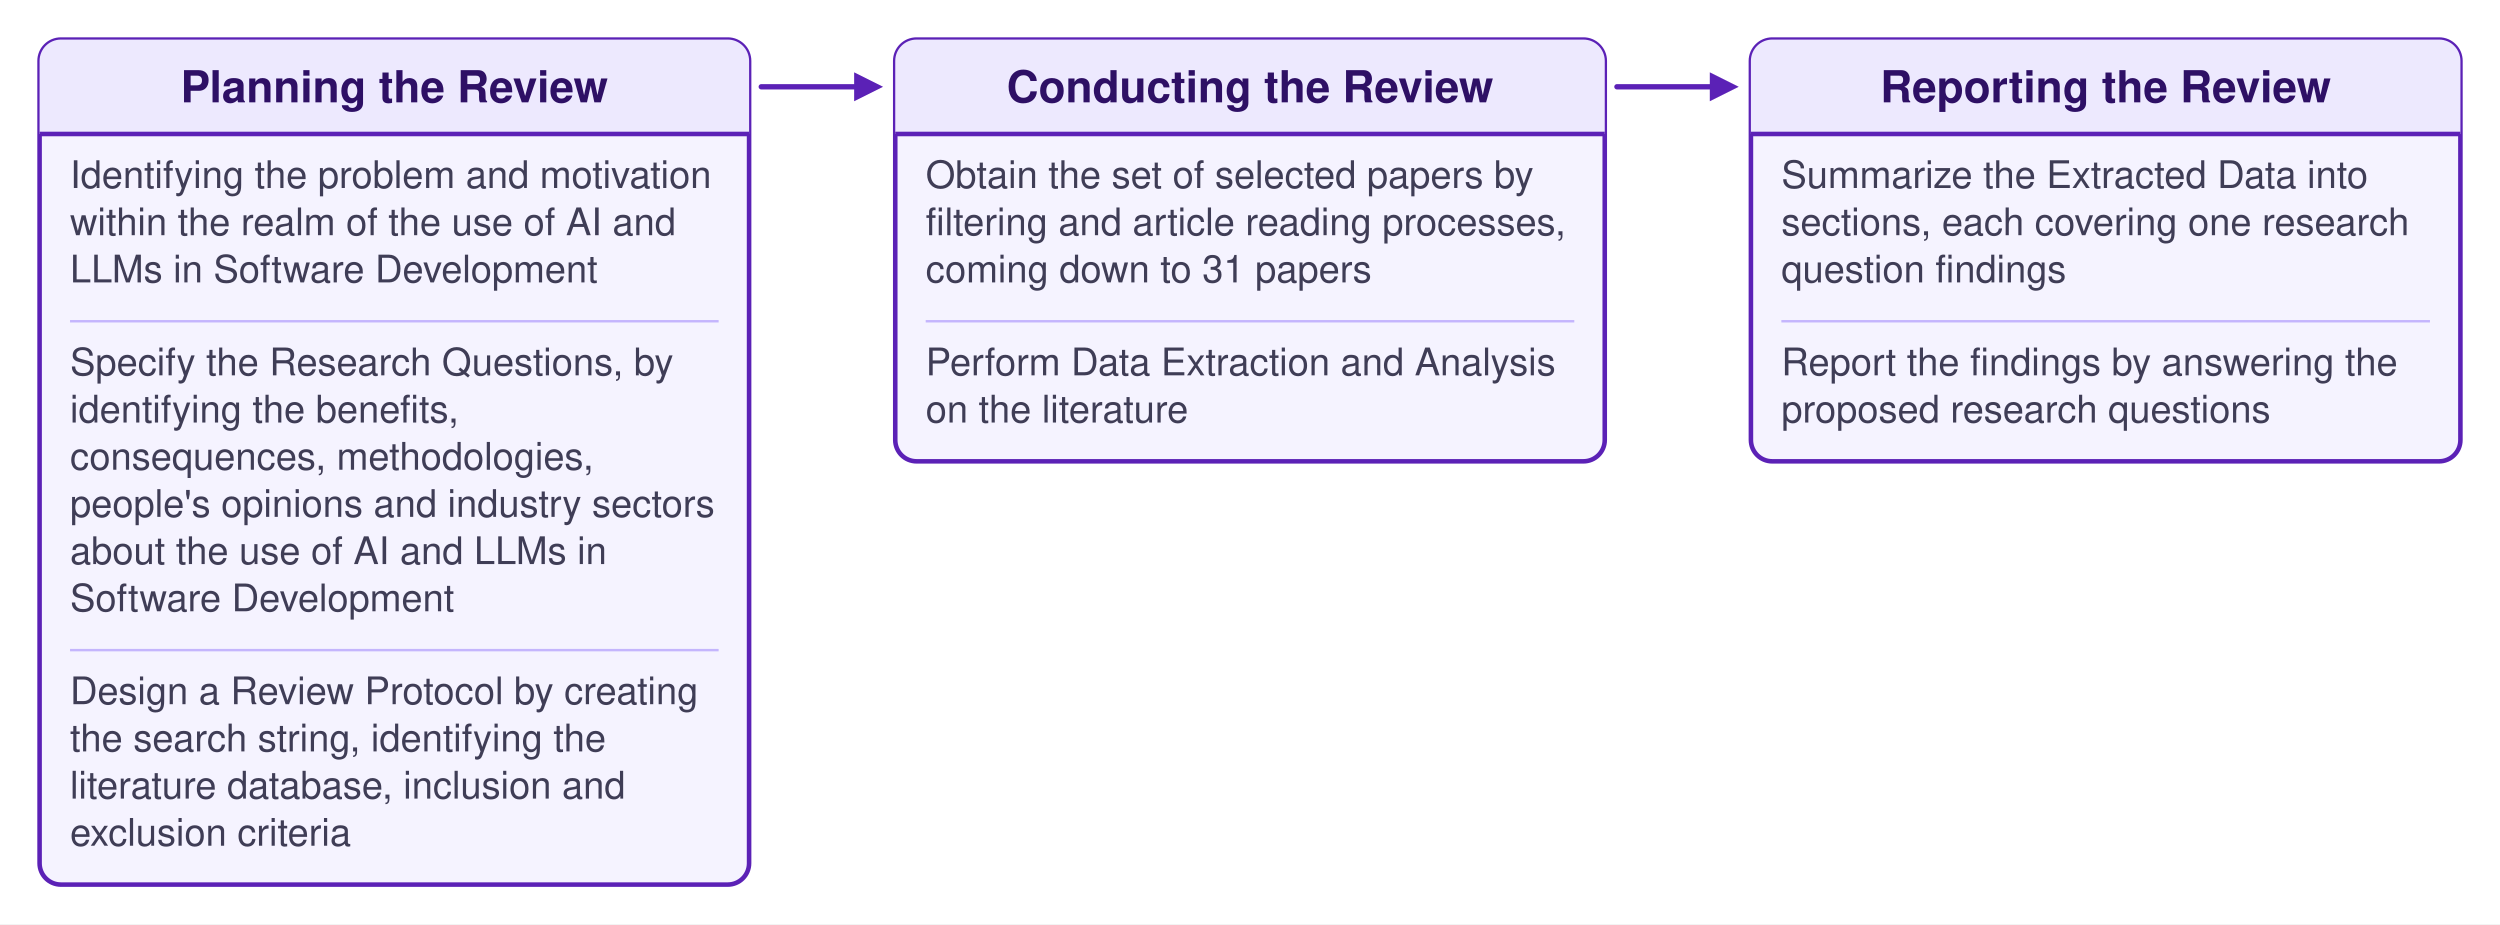
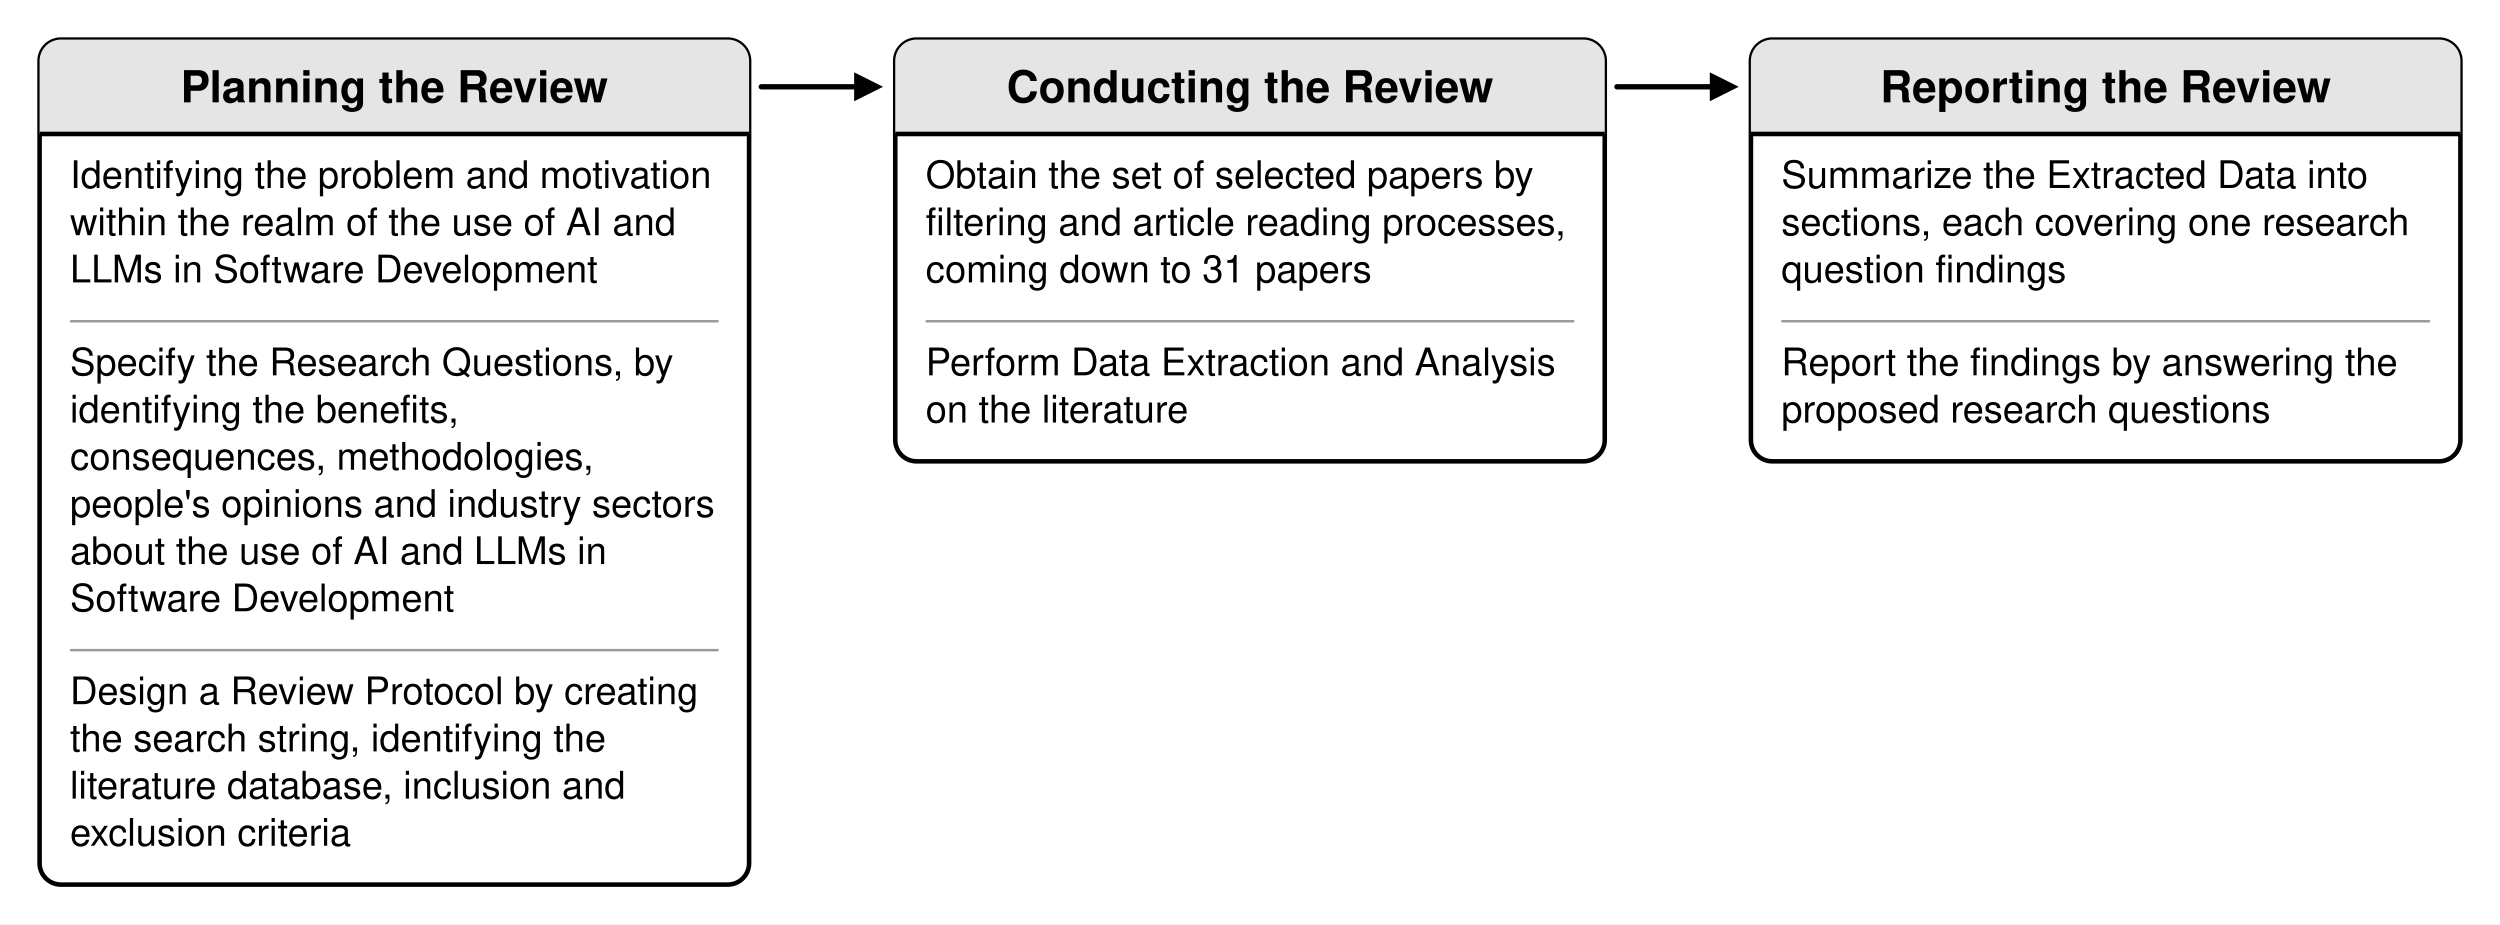
<svg xmlns="http://www.w3.org/2000/svg" viewBox="0 0 1642 607" width="1642" height="607">
  <rect x="0" y="0" width="1642" height="607" fill="#FFFFFF" />
-   <line x1="500.0" y1="57.0" x2="561.0" y2="57.0" stroke="#5B21B6" stroke-width="3.5" stroke-linecap="round" />
-   <polygon points="580.0,57.0 561.0,47.5 561.0,66.5" fill="#5B21B6" />
-   <line x1="1062.0" y1="57.0" x2="1123.0" y2="57.0" stroke="#5B21B6" stroke-width="3.5" stroke-linecap="round" />
-   <polygon points="1142.0,57.0 1123.0,47.5 1123.0,66.5" fill="#5B21B6" />
-   <rect x="26" y="26" width="466" height="555" rx="14" fill="#F5F3FF" stroke="#5B21B6" stroke-width="3" />
-   <path d="M 26 88 V 40 a 14 14 0 0 1 14 -14 H 478 a 14 14 0 0 1 14 14 V 88 Z" fill="#EDE9FE" />
-   <line x1="26" y1="88" x2="492" y2="88" stroke="#5B21B6" stroke-width="3" />
-   <text x="259.0" y="67.2" font-family="Helvetica, Arial, 'Liberation Sans', sans-serif" font-size="29" font-weight="bold" fill="#2E1065" text-anchor="middle">Planning the Review</text>
-   <text x="46.0" y="123.5" font-family="Helvetica, Arial, 'Liberation Sans', sans-serif" font-size="25" fill="#3F3D56" text-anchor="start">Identifying the problem and motivation</text>
-   <text x="46.0" y="154.5" font-family="Helvetica, Arial, 'Liberation Sans', sans-serif" font-size="25" fill="#3F3D56" text-anchor="start">within the realm of the use of AI and</text>
-   <text x="46.0" y="185.5" font-family="Helvetica, Arial, 'Liberation Sans', sans-serif" font-size="25" fill="#3F3D56" text-anchor="start">LLMs in Software Development</text>
-   <line x1="46" y1="211" x2="472" y2="211" stroke="#C4B5FD" stroke-width="1.6" />
-   <text x="46.0" y="246.5" font-family="Helvetica, Arial, 'Liberation Sans', sans-serif" font-size="25" fill="#3F3D56" text-anchor="start">Specify the Research Questions, by</text>
-   <text x="46.0" y="277.5" font-family="Helvetica, Arial, 'Liberation Sans', sans-serif" font-size="25" fill="#3F3D56" text-anchor="start">identifying the benefits,</text>
-   <text x="46.0" y="308.5" font-family="Helvetica, Arial, 'Liberation Sans', sans-serif" font-size="25" fill="#3F3D56" text-anchor="start">consequences, methodologies,</text>
-   <text x="46.0" y="339.5" font-family="Helvetica, Arial, 'Liberation Sans', sans-serif" font-size="25" fill="#3F3D56" text-anchor="start">people's opinions and industry sectors</text>
-   <text x="46.0" y="370.5" font-family="Helvetica, Arial, 'Liberation Sans', sans-serif" font-size="25" fill="#3F3D56" text-anchor="start">about the use of AI and LLMs in</text>
-   <text x="46.0" y="401.5" font-family="Helvetica, Arial, 'Liberation Sans', sans-serif" font-size="25" fill="#3F3D56" text-anchor="start">Software Development</text>
-   <line x1="46" y1="427" x2="472" y2="427" stroke="#C4B5FD" stroke-width="1.6" />
-   <text x="46.0" y="462.5" font-family="Helvetica, Arial, 'Liberation Sans', sans-serif" font-size="25" fill="#3F3D56" text-anchor="start">Design a Review Protocol by creating</text>
-   <text x="46.0" y="493.5" font-family="Helvetica, Arial, 'Liberation Sans', sans-serif" font-size="25" fill="#3F3D56" text-anchor="start">the search string, identifying the</text>
-   <text x="46.0" y="524.5" font-family="Helvetica, Arial, 'Liberation Sans', sans-serif" font-size="25" fill="#3F3D56" text-anchor="start">literature database, inclusion and</text>
-   <text x="46.0" y="555.5" font-family="Helvetica, Arial, 'Liberation Sans', sans-serif" font-size="25" fill="#3F3D56" text-anchor="start">exclusion criteria</text>
-   <rect x="588" y="26" width="466" height="277" rx="14" fill="#F5F3FF" stroke="#5B21B6" stroke-width="3" />
-   <path d="M 588 88 V 40 a 14 14 0 0 1 14 -14 H 1040 a 14 14 0 0 1 14 14 V 88 Z" fill="#EDE9FE" />
-   <line x1="588" y1="88" x2="1054" y2="88" stroke="#5B21B6" stroke-width="3" />
-   <text x="821.0" y="67.2" font-family="Helvetica, Arial, 'Liberation Sans', sans-serif" font-size="29" font-weight="bold" fill="#2E1065" text-anchor="middle">Conducting the Review</text>
-   <text x="608.0" y="123.5" font-family="Helvetica, Arial, 'Liberation Sans', sans-serif" font-size="25" fill="#3F3D56" text-anchor="start">Obtain the set of selected papers by</text>
-   <text x="608.0" y="154.5" font-family="Helvetica, Arial, 'Liberation Sans', sans-serif" font-size="25" fill="#3F3D56" text-anchor="start">filtering and article reading processes,</text>
-   <text x="608.0" y="185.5" font-family="Helvetica, Arial, 'Liberation Sans', sans-serif" font-size="25" fill="#3F3D56" text-anchor="start">coming down to 31 papers</text>
-   <line x1="608" y1="211" x2="1034" y2="211" stroke="#C4B5FD" stroke-width="1.6" />
-   <text x="608.0" y="246.5" font-family="Helvetica, Arial, 'Liberation Sans', sans-serif" font-size="25" fill="#3F3D56" text-anchor="start">Perform Data Extraction and Analysis</text>
-   <text x="608.0" y="277.5" font-family="Helvetica, Arial, 'Liberation Sans', sans-serif" font-size="25" fill="#3F3D56" text-anchor="start">on the literature</text>
-   <rect x="1150" y="26" width="466" height="277" rx="14" fill="#F5F3FF" stroke="#5B21B6" stroke-width="3" />
-   <path d="M 1150 88 V 40 a 14 14 0 0 1 14 -14 H 1602 a 14 14 0 0 1 14 14 V 88 Z" fill="#EDE9FE" />
-   <line x1="1150" y1="88" x2="1616" y2="88" stroke="#5B21B6" stroke-width="3" />
-   <text x="1383.0" y="67.2" font-family="Helvetica, Arial, 'Liberation Sans', sans-serif" font-size="29" font-weight="bold" fill="#2E1065" text-anchor="middle">Reporting the Review</text>
-   <text x="1170.0" y="123.5" font-family="Helvetica, Arial, 'Liberation Sans', sans-serif" font-size="25" fill="#3F3D56" text-anchor="start">Summarize the Extracted Data into</text>
-   <text x="1170.0" y="154.5" font-family="Helvetica, Arial, 'Liberation Sans', sans-serif" font-size="25" fill="#3F3D56" text-anchor="start">sections, each covering one research</text>
-   <text x="1170.0" y="185.5" font-family="Helvetica, Arial, 'Liberation Sans', sans-serif" font-size="25" fill="#3F3D56" text-anchor="start">question findings</text>
-   <line x1="1170" y1="211" x2="1596" y2="211" stroke="#C4B5FD" stroke-width="1.6" />
-   <text x="1170.0" y="246.5" font-family="Helvetica, Arial, 'Liberation Sans', sans-serif" font-size="25" fill="#3F3D56" text-anchor="start">Report the findings by answering the</text>
-   <text x="1170.0" y="277.5" font-family="Helvetica, Arial, 'Liberation Sans', sans-serif" font-size="25" fill="#3F3D56" text-anchor="start">proposed research questions</text>
+   <line x1="500.0" y1="57.0" x2="561.0" y2="57.0" stroke="#000000" stroke-width="3.5" stroke-linecap="round" />
+   <polygon points="580.0,57.0 561.0,47.5 561.0,66.5" fill="#000000" />
+   <line x1="1062.0" y1="57.0" x2="1123.0" y2="57.0" stroke="#000000" stroke-width="3.5" stroke-linecap="round" />
+   <polygon points="1142.0,57.0 1123.0,47.5 1123.0,66.5" fill="#000000" />
+   <rect x="26" y="26" width="466" height="555" rx="14" fill="#FFFFFF" stroke="#000000" stroke-width="3" />
+   <path d="M 26 88 V 40 a 14 14 0 0 1 14 -14 H 478 a 14 14 0 0 1 14 14 V 88 Z" fill="#E5E5E5" />
+   <line x1="26" y1="88" x2="492" y2="88" stroke="#000000" stroke-width="3" />
+   <text x="259.0" y="67.2" font-family="Helvetica, Arial, 'Liberation Sans', sans-serif" font-size="29" font-weight="bold" fill="#000000" text-anchor="middle">Planning the Review</text>
+   <text x="46.0" y="123.5" font-family="Helvetica, Arial, 'Liberation Sans', sans-serif" font-size="25" fill="#000000" text-anchor="start">Identifying the problem and motivation</text>
+   <text x="46.0" y="154.5" font-family="Helvetica, Arial, 'Liberation Sans', sans-serif" font-size="25" fill="#000000" text-anchor="start">within the realm of the use of AI and</text>
+   <text x="46.0" y="185.5" font-family="Helvetica, Arial, 'Liberation Sans', sans-serif" font-size="25" fill="#000000" text-anchor="start">LLMs in Software Development</text>
+   <line x1="46" y1="211" x2="472" y2="211" stroke="#999999" stroke-width="1.6" />
+   <text x="46.0" y="246.5" font-family="Helvetica, Arial, 'Liberation Sans', sans-serif" font-size="25" fill="#000000" text-anchor="start">Specify the Research Questions, by</text>
+   <text x="46.0" y="277.5" font-family="Helvetica, Arial, 'Liberation Sans', sans-serif" font-size="25" fill="#000000" text-anchor="start">identifying the benefits,</text>
+   <text x="46.0" y="308.5" font-family="Helvetica, Arial, 'Liberation Sans', sans-serif" font-size="25" fill="#000000" text-anchor="start">consequences, methodologies,</text>
+   <text x="46.0" y="339.5" font-family="Helvetica, Arial, 'Liberation Sans', sans-serif" font-size="25" fill="#000000" text-anchor="start">people's opinions and industry sectors</text>
+   <text x="46.0" y="370.5" font-family="Helvetica, Arial, 'Liberation Sans', sans-serif" font-size="25" fill="#000000" text-anchor="start">about the use of AI and LLMs in</text>
+   <text x="46.0" y="401.5" font-family="Helvetica, Arial, 'Liberation Sans', sans-serif" font-size="25" fill="#000000" text-anchor="start">Software Development</text>
+   <line x1="46" y1="427" x2="472" y2="427" stroke="#999999" stroke-width="1.6" />
+   <text x="46.0" y="462.5" font-family="Helvetica, Arial, 'Liberation Sans', sans-serif" font-size="25" fill="#000000" text-anchor="start">Design a Review Protocol by creating</text>
+   <text x="46.0" y="493.5" font-family="Helvetica, Arial, 'Liberation Sans', sans-serif" font-size="25" fill="#000000" text-anchor="start">the search string, identifying the</text>
+   <text x="46.0" y="524.5" font-family="Helvetica, Arial, 'Liberation Sans', sans-serif" font-size="25" fill="#000000" text-anchor="start">literature database, inclusion and</text>
+   <text x="46.0" y="555.5" font-family="Helvetica, Arial, 'Liberation Sans', sans-serif" font-size="25" fill="#000000" text-anchor="start">exclusion criteria</text>
+   <rect x="588" y="26" width="466" height="277" rx="14" fill="#FFFFFF" stroke="#000000" stroke-width="3" />
+   <path d="M 588 88 V 40 a 14 14 0 0 1 14 -14 H 1040 a 14 14 0 0 1 14 14 V 88 Z" fill="#E5E5E5" />
+   <line x1="588" y1="88" x2="1054" y2="88" stroke="#000000" stroke-width="3" />
+   <text x="821.0" y="67.2" font-family="Helvetica, Arial, 'Liberation Sans', sans-serif" font-size="29" font-weight="bold" fill="#000000" text-anchor="middle">Conducting the Review</text>
+   <text x="608.0" y="123.5" font-family="Helvetica, Arial, 'Liberation Sans', sans-serif" font-size="25" fill="#000000" text-anchor="start">Obtain the set of selected papers by</text>
+   <text x="608.0" y="154.5" font-family="Helvetica, Arial, 'Liberation Sans', sans-serif" font-size="25" fill="#000000" text-anchor="start">filtering and article reading processes,</text>
+   <text x="608.0" y="185.5" font-family="Helvetica, Arial, 'Liberation Sans', sans-serif" font-size="25" fill="#000000" text-anchor="start">coming down to 31 papers</text>
+   <line x1="608" y1="211" x2="1034" y2="211" stroke="#999999" stroke-width="1.6" />
+   <text x="608.0" y="246.5" font-family="Helvetica, Arial, 'Liberation Sans', sans-serif" font-size="25" fill="#000000" text-anchor="start">Perform Data Extraction and Analysis</text>
+   <text x="608.0" y="277.5" font-family="Helvetica, Arial, 'Liberation Sans', sans-serif" font-size="25" fill="#000000" text-anchor="start">on the literature</text>
+   <rect x="1150" y="26" width="466" height="277" rx="14" fill="#FFFFFF" stroke="#000000" stroke-width="3" />
+   <path d="M 1150 88 V 40 a 14 14 0 0 1 14 -14 H 1602 a 14 14 0 0 1 14 14 V 88 Z" fill="#E5E5E5" />
+   <line x1="1150" y1="88" x2="1616" y2="88" stroke="#000000" stroke-width="3" />
+   <text x="1383.0" y="67.2" font-family="Helvetica, Arial, 'Liberation Sans', sans-serif" font-size="29" font-weight="bold" fill="#000000" text-anchor="middle">Reporting the Review</text>
+   <text x="1170.0" y="123.5" font-family="Helvetica, Arial, 'Liberation Sans', sans-serif" font-size="25" fill="#000000" text-anchor="start">Summarize the Extracted Data into</text>
+   <text x="1170.0" y="154.5" font-family="Helvetica, Arial, 'Liberation Sans', sans-serif" font-size="25" fill="#000000" text-anchor="start">sections, each covering one research</text>
+   <text x="1170.0" y="185.5" font-family="Helvetica, Arial, 'Liberation Sans', sans-serif" font-size="25" fill="#000000" text-anchor="start">question findings</text>
+   <line x1="1170" y1="211" x2="1596" y2="211" stroke="#999999" stroke-width="1.6" />
+   <text x="1170.0" y="246.5" font-family="Helvetica, Arial, 'Liberation Sans', sans-serif" font-size="25" fill="#000000" text-anchor="start">Report the findings by answering the</text>
+   <text x="1170.0" y="277.5" font-family="Helvetica, Arial, 'Liberation Sans', sans-serif" font-size="25" fill="#000000" text-anchor="start">proposed research questions</text>
</svg>
